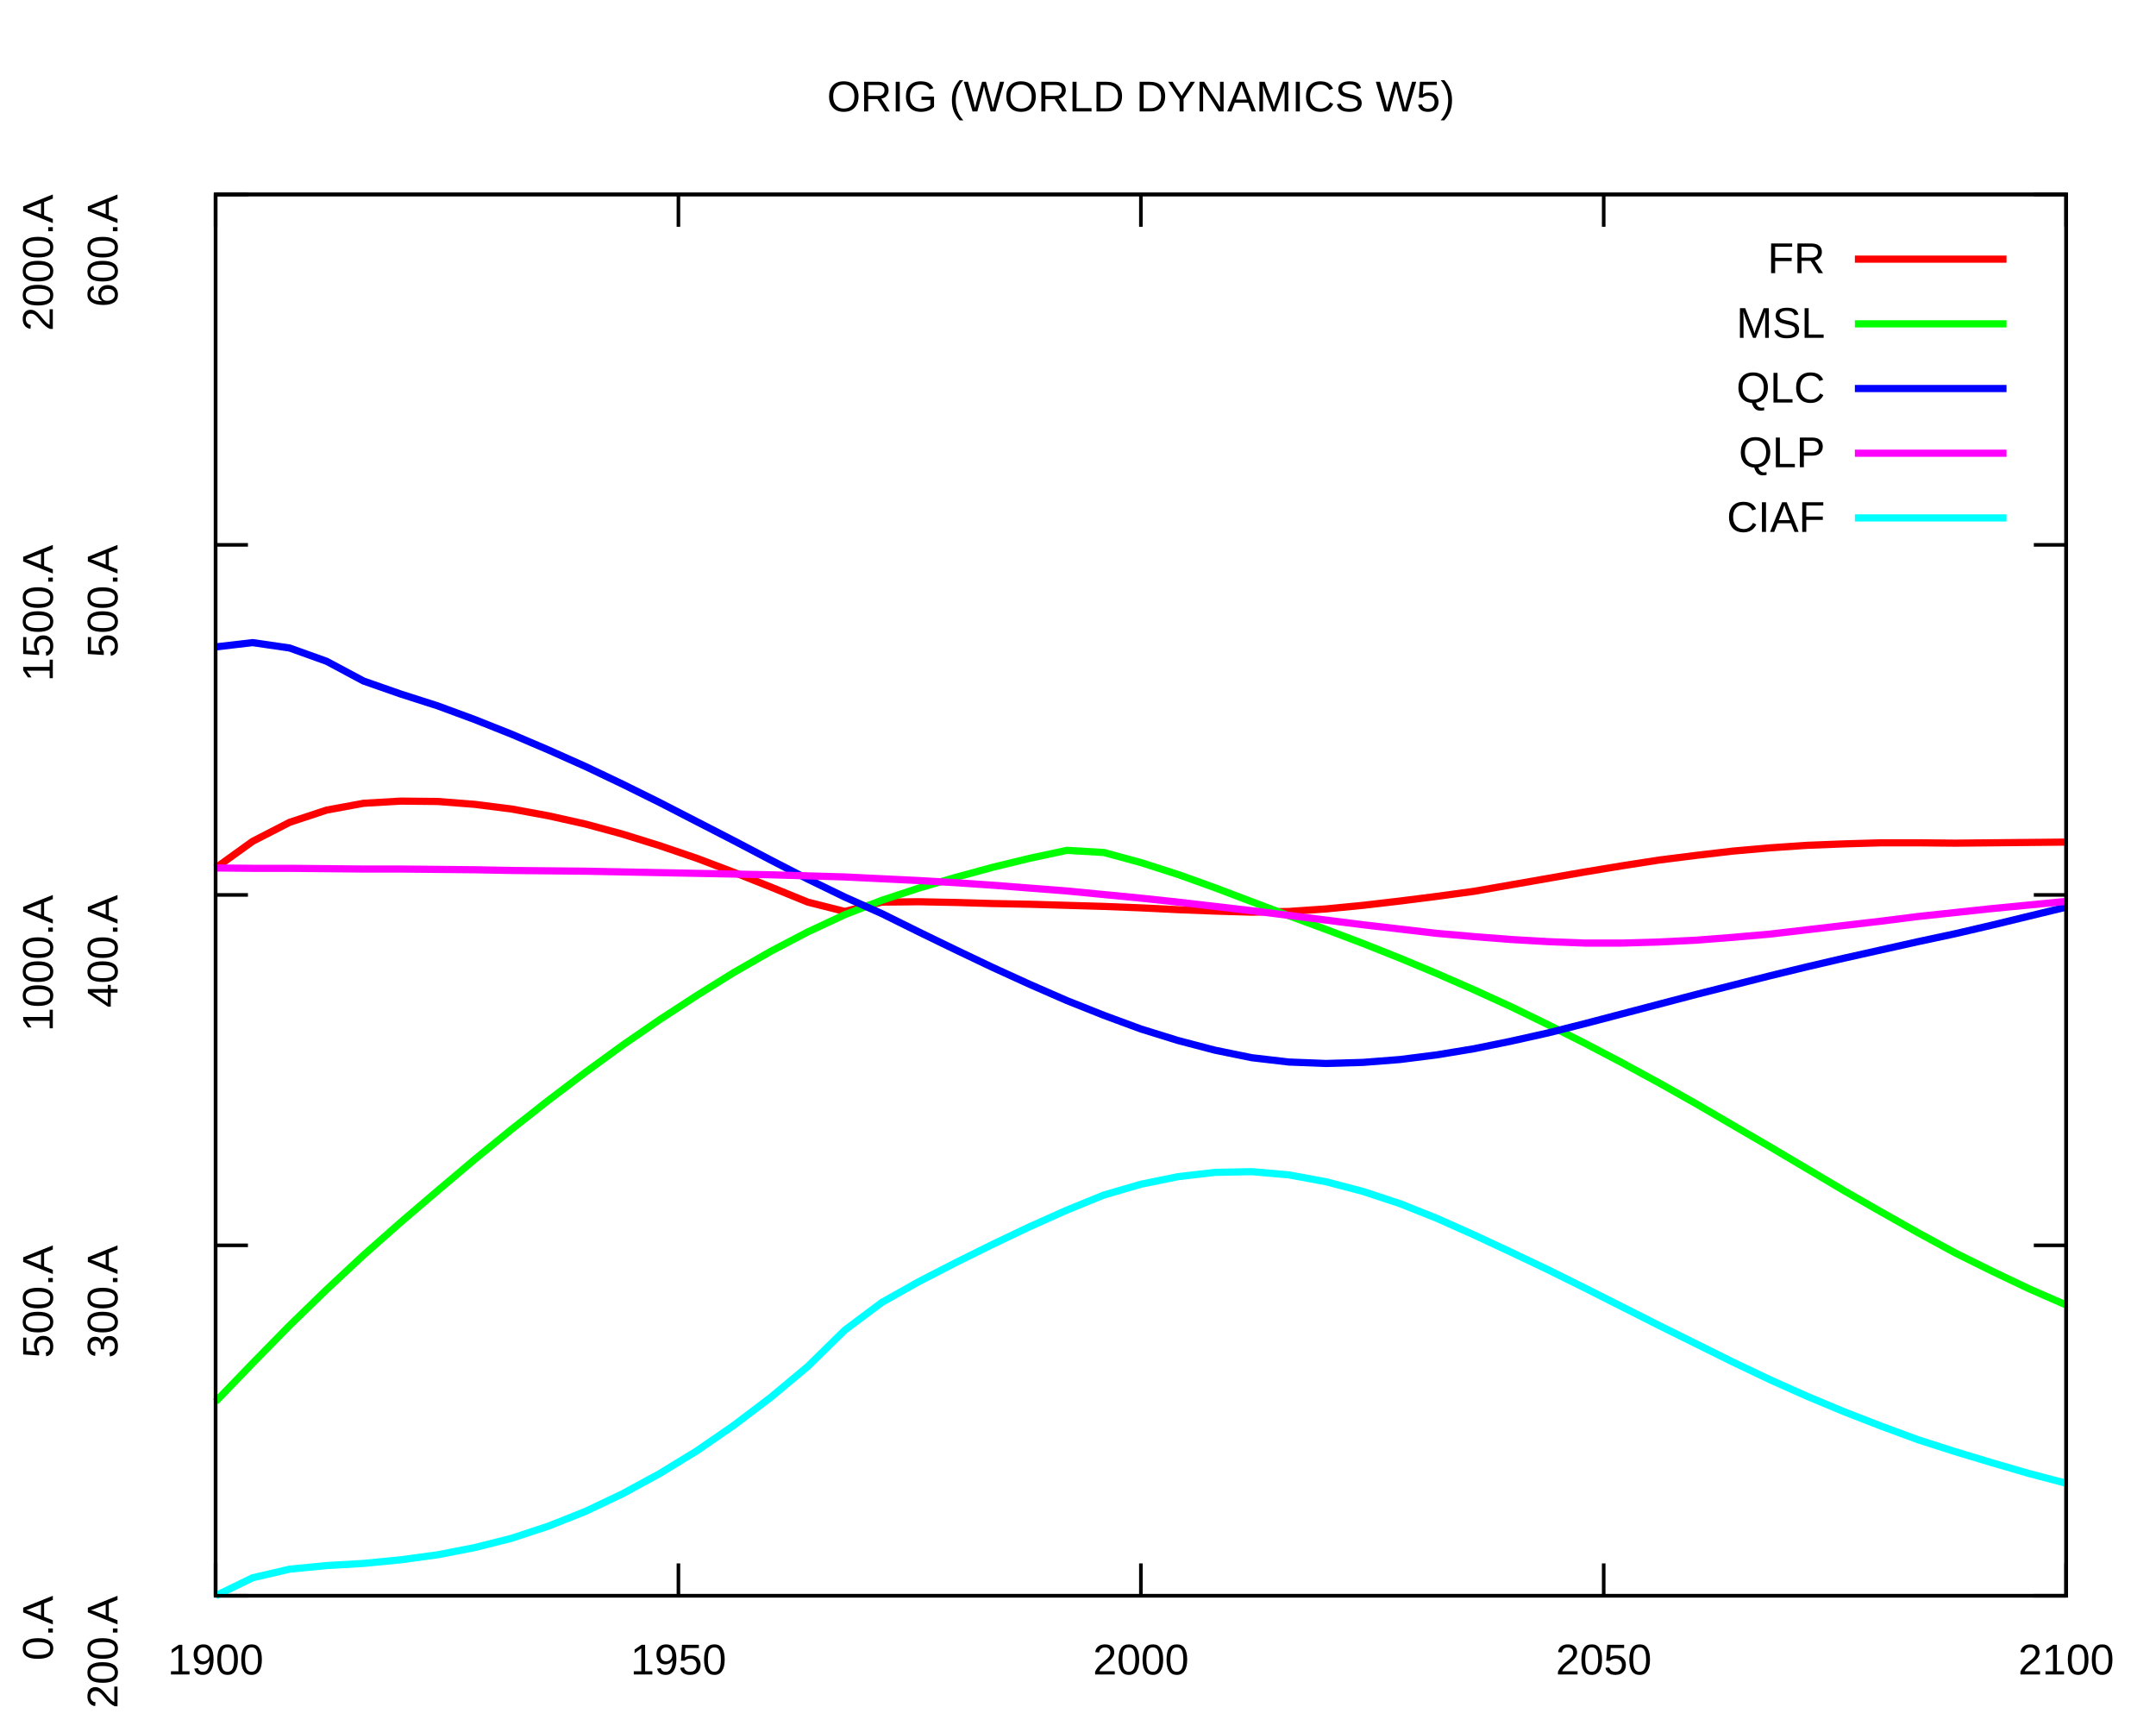
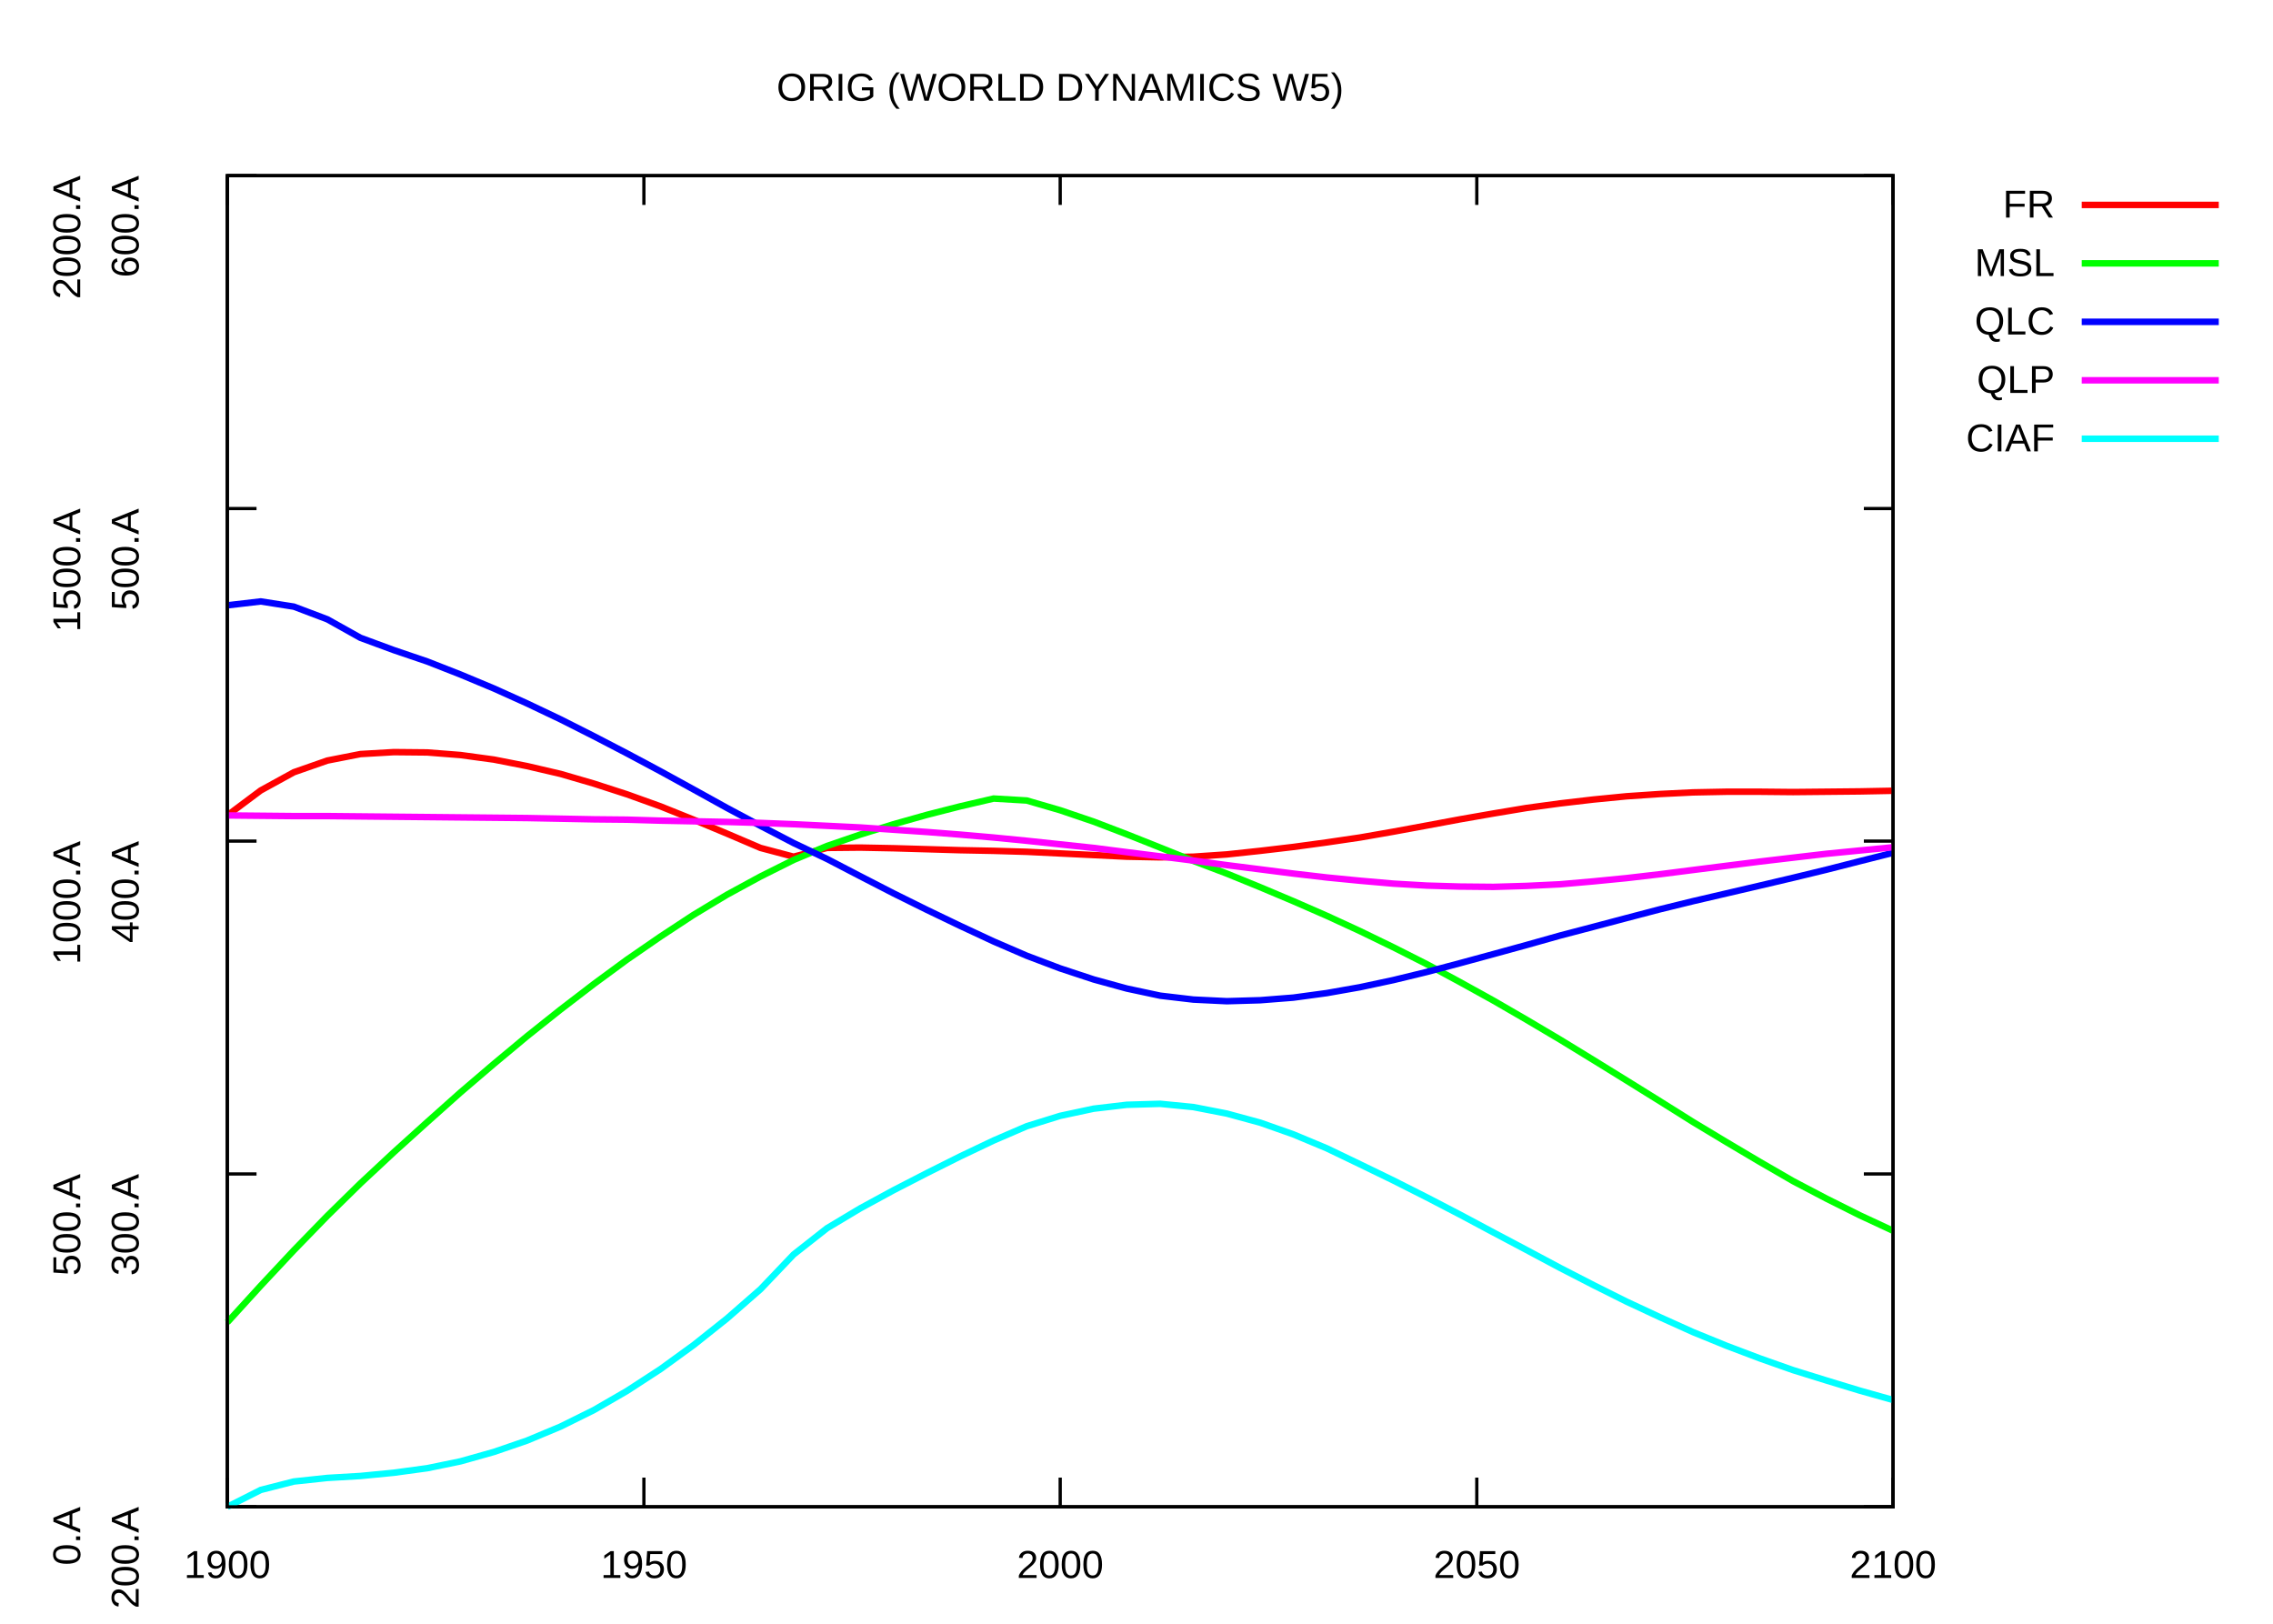
- <svg xmlns="http://www.w3.org/2000/svg" xmlns:xlink="http://www.w3.org/1999/xlink" width="600" height="480" viewBox="0 0 600 480">
+ <svg xmlns="http://www.w3.org/2000/svg" xmlns:xlink="http://www.w3.org/1999/xlink" width="700" height="500" viewBox="0 0 700 500">
  <g id="gnuplot_canvas">
-     <rect x="0" y="0" width="600" height="480" fill="none" />
+     <rect x="0" y="0" width="700" height="500" fill="none" />
    <defs>
      <circle id="gpDot" r="0.5" stroke-width="0.5" stroke="currentColor" />
      <path id="gpPt0" stroke-width="0.222" stroke="currentColor" d="M-1,0 h2 M0,-1 v2" />
      <path id="gpPt1" stroke-width="0.222" stroke="currentColor" d="M-1,-1 L1,1 M1,-1 L-1,1" />
      <path id="gpPt2" stroke-width="0.222" stroke="currentColor" d="M-1,0 L1,0 M0,-1 L0,1 M-1,-1 L1,1 M-1,1 L1,-1" />
      <rect id="gpPt3" stroke-width="0.222" stroke="currentColor" x="-1" y="-1" width="2" height="2" />
      <rect id="gpPt4" stroke-width="0.222" stroke="currentColor" fill="currentColor" x="-1" y="-1" width="2" height="2" />
      <circle id="gpPt5" stroke-width="0.222" stroke="currentColor" cx="0" cy="0" r="1" />
      <use xlink:href="#gpPt5" id="gpPt6" fill="currentColor" stroke="none" />
      <path id="gpPt7" stroke-width="0.222" stroke="currentColor" d="M0,-1.33 L-1.33,0.67 L1.33,0.67 z" />
      <use xlink:href="#gpPt7" id="gpPt8" fill="currentColor" stroke="none" />
      <use xlink:href="#gpPt7" id="gpPt9" stroke="currentColor" transform="rotate(180)" />
      <use xlink:href="#gpPt9" id="gpPt10" fill="currentColor" stroke="none" />
      <use xlink:href="#gpPt3" id="gpPt11" stroke="currentColor" transform="rotate(45)" />
      <use xlink:href="#gpPt11" id="gpPt12" fill="currentColor" stroke="none" />
      <path id="gpPt13" stroke-width="0.222" stroke="currentColor" d="M0,1.330 L1.265,0.411 L0.782,-1.067 L-0.782,-1.076 L-1.265,0.411 z" />
      <use xlink:href="#gpPt13" id="gpPt14" fill="currentColor" stroke="none" />
      <filter id="textbox" filterUnits="objectBoundingBox" x="0" y="0" height="1" width="1">
        <feFlood flood-color="white" flood-opacity="1" result="bgnd" />
        <feComposite in="SourceGraphic" in2="bgnd" operator="atop" />
      </filter>
      <filter id="greybox" filterUnits="objectBoundingBox" x="0" y="0" height="1" width="1">
        <feFlood flood-color="lightgrey" flood-opacity="1" result="grey" />
        <feComposite in="SourceGraphic" in2="grey" operator="atop" />
      </filter>
    </defs>
    <g fill="none" color="white" stroke="black" stroke-width="1.00" stroke-linecap="butt" stroke-linejoin="miter">
</g>
    <g fill="none" color="black" stroke="currentColor" stroke-width="1.00" stroke-linecap="butt" stroke-linejoin="miter">
-       <path stroke="black" d="M60.0,444.0 L69.0,444.0 M575.0,444.0 L566.0,444.0  " />
-       <g transform="translate(14.7,444.0) rotate(-90)" stroke="none" fill="black" font-family="Arial" font-size="12.00" text-anchor="end">
+       <path stroke="black" d="M70.0,464.0 L79.0,464.0 M583.0,464.0 L574.0,464.0  " />
+       <g transform="translate(24.7,464.0) rotate(-90)" stroke="none" fill="black" font-family="Arial" font-size="12.00" text-anchor="end">
        <text>
          <tspan font-family="Arial">0.A</tspan>
        </text>
      </g>
-       <g transform="translate(32.7,444.0) rotate(-90)" stroke="none" fill="black" font-family="Arial" font-size="12.00" text-anchor="end">
+       <g transform="translate(42.7,464.0) rotate(-90)" stroke="none" fill="black" font-family="Arial" font-size="12.00" text-anchor="end">
        <text>
          <tspan font-family="Arial">200.A</tspan>
        </text>
      </g>
    </g>
    <g fill="none" color="black" stroke="currentColor" stroke-width="1.00" stroke-linecap="butt" stroke-linejoin="miter">
-       <path stroke="black" d="M60.0,346.5 L69.0,346.5 M575.0,346.5 L566.0,346.5  " />
-       <g transform="translate(14.7,346.5) rotate(-90)" stroke="none" fill="black" font-family="Arial" font-size="12.00" text-anchor="end">
+       <path stroke="black" d="M70.0,361.5 L79.0,361.5 M583.0,361.5 L574.0,361.5  " />
+       <g transform="translate(24.7,361.5) rotate(-90)" stroke="none" fill="black" font-family="Arial" font-size="12.00" text-anchor="end">
        <text>
          <tspan font-family="Arial">500.A</tspan>
        </text>
      </g>
-       <g transform="translate(32.7,346.5) rotate(-90)" stroke="none" fill="black" font-family="Arial" font-size="12.00" text-anchor="end">
+       <g transform="translate(42.7,361.5) rotate(-90)" stroke="none" fill="black" font-family="Arial" font-size="12.00" text-anchor="end">
        <text>
          <tspan font-family="Arial">300.A</tspan>
        </text>
      </g>
    </g>
    <g fill="none" color="black" stroke="currentColor" stroke-width="1.00" stroke-linecap="butt" stroke-linejoin="miter">
-       <path stroke="black" d="M60.0,249.0 L69.0,249.0 M575.0,249.0 L566.0,249.0  " />
-       <g transform="translate(14.7,249.0) rotate(-90)" stroke="none" fill="black" font-family="Arial" font-size="12.00" text-anchor="end">
+       <path stroke="black" d="M70.0,259.0 L79.0,259.0 M583.0,259.0 L574.0,259.0  " />
+       <g transform="translate(24.7,259.0) rotate(-90)" stroke="none" fill="black" font-family="Arial" font-size="12.00" text-anchor="end">
        <text>
          <tspan font-family="Arial">1000.A</tspan>
        </text>
      </g>
-       <g transform="translate(32.7,249.0) rotate(-90)" stroke="none" fill="black" font-family="Arial" font-size="12.00" text-anchor="end">
+       <g transform="translate(42.7,259.0) rotate(-90)" stroke="none" fill="black" font-family="Arial" font-size="12.00" text-anchor="end">
        <text>
          <tspan font-family="Arial">400.A</tspan>
        </text>
      </g>
    </g>
    <g fill="none" color="black" stroke="currentColor" stroke-width="1.00" stroke-linecap="butt" stroke-linejoin="miter">
-       <path stroke="black" d="M60.0,151.6 L69.0,151.6 M575.0,151.6 L566.0,151.6  " />
-       <g transform="translate(14.7,151.6) rotate(-90)" stroke="none" fill="black" font-family="Arial" font-size="12.00" text-anchor="end">
+       <path stroke="black" d="M70.0,156.6 L79.0,156.6 M583.0,156.6 L574.0,156.6  " />
+       <g transform="translate(24.7,156.6) rotate(-90)" stroke="none" fill="black" font-family="Arial" font-size="12.00" text-anchor="end">
        <text>
          <tspan font-family="Arial">1500.A</tspan>
        </text>
      </g>
-       <g transform="translate(32.7,151.6) rotate(-90)" stroke="none" fill="black" font-family="Arial" font-size="12.00" text-anchor="end">
+       <g transform="translate(42.7,156.6) rotate(-90)" stroke="none" fill="black" font-family="Arial" font-size="12.00" text-anchor="end">
        <text>
          <tspan font-family="Arial">500.A</tspan>
        </text>
      </g>
    </g>
    <g fill="none" color="black" stroke="currentColor" stroke-width="1.00" stroke-linecap="butt" stroke-linejoin="miter">
-       <path stroke="black" d="M60.0,54.1 L69.0,54.1 M575.0,54.1 L566.0,54.1  " />
-       <g transform="translate(14.7,54.1) rotate(-90)" stroke="none" fill="black" font-family="Arial" font-size="12.00" text-anchor="end">
+       <path stroke="black" d="M70.0,54.1 L79.0,54.1 M583.0,54.1 L574.0,54.1  " />
+       <g transform="translate(24.7,54.1) rotate(-90)" stroke="none" fill="black" font-family="Arial" font-size="12.00" text-anchor="end">
        <text>
          <tspan font-family="Arial">2000.A</tspan>
        </text>
      </g>
-       <g transform="translate(32.7,54.1) rotate(-90)" stroke="none" fill="black" font-family="Arial" font-size="12.00" text-anchor="end">
+       <g transform="translate(42.7,54.1) rotate(-90)" stroke="none" fill="black" font-family="Arial" font-size="12.00" text-anchor="end">
        <text>
          <tspan font-family="Arial">600.A</tspan>
        </text>
      </g>
    </g>
    <g fill="none" color="black" stroke="currentColor" stroke-width="1.00" stroke-linecap="butt" stroke-linejoin="miter">
-       <path stroke="black" d="M60.0,444.0 L60.0,435.0 M60.0,54.1 L60.0,63.1  " />
-       <g transform="translate(60.0,465.9)" stroke="none" fill="black" font-family="Arial" font-size="12.00" text-anchor="middle">
+       <path stroke="black" d="M70.0,464.0 L70.0,455.0 M70.0,54.1 L70.0,63.1  " />
+       <g transform="translate(70.0,485.9)" stroke="none" fill="black" font-family="Arial" font-size="12.00" text-anchor="middle">
        <text>
          <tspan font-family="Arial"> 1900</tspan>
        </text>
      </g>
    </g>
    <g fill="none" color="black" stroke="currentColor" stroke-width="1.00" stroke-linecap="butt" stroke-linejoin="miter">
-       <path stroke="black" d="M188.8,444.0 L188.8,435.0 M188.8,54.1 L188.8,63.1  " />
-       <g transform="translate(188.8,465.9)" stroke="none" fill="black" font-family="Arial" font-size="12.00" text-anchor="middle">
+       <path stroke="black" d="M198.3,464.0 L198.3,455.0 M198.3,54.1 L198.3,63.1  " />
+       <g transform="translate(198.3,485.9)" stroke="none" fill="black" font-family="Arial" font-size="12.00" text-anchor="middle">
        <text>
          <tspan font-family="Arial"> 1950</tspan>
        </text>
      </g>
    </g>
    <g fill="none" color="black" stroke="currentColor" stroke-width="1.00" stroke-linecap="butt" stroke-linejoin="miter">
-       <path stroke="black" d="M317.5,444.0 L317.5,435.0 M317.5,54.1 L317.5,63.1  " />
-       <g transform="translate(317.5,465.9)" stroke="none" fill="black" font-family="Arial" font-size="12.00" text-anchor="middle">
+       <path stroke="black" d="M326.5,464.0 L326.5,455.0 M326.5,54.1 L326.5,63.1  " />
+       <g transform="translate(326.5,485.9)" stroke="none" fill="black" font-family="Arial" font-size="12.00" text-anchor="middle">
        <text>
          <tspan font-family="Arial"> 2000</tspan>
        </text>
      </g>
    </g>
    <g fill="none" color="black" stroke="currentColor" stroke-width="1.00" stroke-linecap="butt" stroke-linejoin="miter">
-       <path stroke="black" d="M446.3,444.0 L446.3,435.0 M446.3,54.1 L446.3,63.1  " />
-       <g transform="translate(446.3,465.9)" stroke="none" fill="black" font-family="Arial" font-size="12.00" text-anchor="middle">
+       <path stroke="black" d="M454.8,464.0 L454.8,455.0 M454.8,54.1 L454.8,63.1  " />
+       <g transform="translate(454.8,485.9)" stroke="none" fill="black" font-family="Arial" font-size="12.00" text-anchor="middle">
        <text>
          <tspan font-family="Arial"> 2050</tspan>
        </text>
      </g>
    </g>
    <g fill="none" color="black" stroke="currentColor" stroke-width="1.00" stroke-linecap="butt" stroke-linejoin="miter">
-       <path stroke="black" d="M575.0,444.0 L575.0,435.0 M575.0,54.1 L575.0,63.1  " />
-       <g transform="translate(575.0,465.9)" stroke="none" fill="black" font-family="Arial" font-size="12.00" text-anchor="middle">
+       <path stroke="black" d="M583.0,464.0 L583.0,455.0 M583.0,54.1 L583.0,63.1  " />
+       <g transform="translate(583.0,485.9)" stroke="none" fill="black" font-family="Arial" font-size="12.00" text-anchor="middle">
        <text>
          <tspan font-family="Arial"> 2100</tspan>
        </text>
      </g>
    </g>
    <g fill="none" color="black" stroke="currentColor" stroke-width="1.00" stroke-linecap="butt" stroke-linejoin="miter">
</g>
    <g fill="none" color="black" stroke="currentColor" stroke-width="1.00" stroke-linecap="butt" stroke-linejoin="miter">
-       <path stroke="black" d="M60.0,54.1 L60.0,444.0 L575.0,444.0 L575.0,54.1 L60.0,54.1 Z  " />
-     </g>
-     <g fill="none" color="black" stroke="currentColor" stroke-width="1.00" stroke-linecap="butt" stroke-linejoin="miter">
-       <g transform="translate(317.5,31.0)" stroke="none" fill="black" font-family="Arial" font-size="12.00" text-anchor="middle">
+       <path stroke="black" d="M70.0,54.1 L70.0,464.0 L583.0,464.0 L583.0,54.1 L70.0,54.1 Z  " />
+     </g>
+     <g fill="none" color="black" stroke="currentColor" stroke-width="1.00" stroke-linecap="butt" stroke-linejoin="miter">
+       <g transform="translate(326.5,31.0)" stroke="none" fill="black" font-family="Arial" font-size="12.00" text-anchor="middle">
        <text>
          <tspan font-family="Arial">ORIG (WORLD DYNAMICS W5)</tspan>
        </text>
      </g>
    </g>
    <g id="gnuplot_plot_1">
      <g fill="none" color="white" stroke="black" stroke-width="2.00" stroke-linecap="butt" stroke-linejoin="miter">
</g>
      <g fill="none" color="black" stroke="currentColor" stroke-width="2.00" stroke-linecap="butt" stroke-linejoin="miter">
-         <g transform="translate(507.9,76.0)" stroke="none" fill="black" font-family="Arial" font-size="12.00" text-anchor="end">
+         <g transform="translate(632.8,67.0)" stroke="none" fill="black" font-family="Arial" font-size="12.00" text-anchor="end">
          <text>
            <tspan font-family="Arial">FR</tspan>
          </text>
        </g>
      </g>
      <g fill="none" color="black" stroke="currentColor" stroke-width="2.00" stroke-linecap="butt" stroke-linejoin="miter">
-         <path stroke="rgb(255,   0,   0)" d="M516.2,72.1 L558.4,72.1 M60.0,241.5 L70.3,234.1 L80.6,228.8 L90.9,225.4 L101.2,223.5 L111.5,222.9   L121.8,223.0 L132.1,223.8 L142.4,225.1 L152.7,227.0 L163.0,229.3 L173.3,232.1 L183.6,235.3 L193.9,238.8   L204.2,242.7 L214.5,246.8 L224.8,251.0 L235.1,253.6 L245.4,251.0 L255.7,250.9 L266.0,251.1 L276.3,251.4   L286.6,251.6 L296.9,251.9 L307.2,252.2 L317.5,252.6 L327.8,253.1 L338.1,253.5 L348.4,253.8 L358.7,253.6   L369.0,252.9 L379.3,251.9 L389.6,250.7 L399.9,249.4 L410.2,248.0 L420.5,246.2 L430.8,244.4 L441.1,242.6   L451.4,240.9 L461.7,239.3 L472.0,238.0 L482.3,236.8 L492.6,235.9 L502.9,235.2 L513.2,234.8 L523.5,234.5   L533.8,234.5 L544.1,234.6 L554.4,234.5 L564.7,234.4 L575.0,234.3  " />
+         <path stroke="rgb(255,   0,   0)" d="M641.1,63.1 L683.3,63.1 M70.0,251.1 L80.3,243.4 L90.5,237.8 L100.8,234.2 L111.0,232.2 L121.3,231.6   L131.6,231.7 L141.8,232.5 L152.1,233.9 L162.3,235.9 L172.6,238.3 L182.9,241.3 L193.1,244.6 L203.4,248.3   L213.6,252.4 L223.9,256.7 L234.2,261.1 L244.4,263.8 L254.7,261.1 L264.9,261.0 L275.2,261.2 L285.5,261.5   L295.7,261.8 L306.0,262.0 L316.2,262.3 L326.5,262.8 L336.8,263.3 L347.0,263.8 L357.3,264.0 L367.5,263.8   L377.8,263.1 L388.1,262.0 L398.3,260.8 L408.6,259.4 L418.8,257.9 L429.1,256.1 L439.4,254.2 L449.6,252.3   L459.9,250.5 L470.1,248.8 L480.4,247.4 L490.7,246.2 L500.9,245.2 L511.2,244.5 L521.4,244.0 L531.7,243.8   L542.0,243.8 L552.2,243.9 L562.5,243.8 L572.7,243.7 L583.0,243.5  " />
      </g>
    </g>
    <g id="gnuplot_plot_2">
      <g fill="none" color="black" stroke="currentColor" stroke-width="2.00" stroke-linecap="butt" stroke-linejoin="miter">
-         <g transform="translate(507.9,94.0)" stroke="none" fill="black" font-family="Arial" font-size="12.00" text-anchor="end">
+         <g transform="translate(632.8,85.0)" stroke="none" fill="black" font-family="Arial" font-size="12.00" text-anchor="end">
          <text>
            <tspan font-family="Arial">MSL</tspan>
          </text>
        </g>
      </g>
      <g fill="none" color="black" stroke="currentColor" stroke-width="2.00" stroke-linecap="butt" stroke-linejoin="miter">
-         <path stroke="rgb(  0, 255,   0)" d="M516.2,90.1 L558.4,90.1 M60.0,390.0 L70.3,379.3 L80.6,368.8 L90.9,358.8 L101.2,349.2 L111.5,340.1   L121.8,331.3 L132.1,322.6 L142.4,314.2 L152.7,306.1 L163.0,298.3 L173.3,290.8 L183.6,283.7 L193.9,277.0   L204.2,270.6 L214.5,264.7 L224.8,259.3 L235.1,254.5 L245.4,250.5 L255.7,247.1 L266.0,244.1 L276.3,241.3   L286.6,238.8 L296.9,236.6 L307.2,237.2 L317.5,240.0 L327.8,243.3 L338.1,247.0 L348.4,250.9 L358.7,254.8   L369.0,258.6 L379.3,262.5 L389.6,266.6 L399.9,270.9 L410.2,275.4 L420.5,280.1 L430.8,285.1 L441.1,290.3   L451.4,295.7 L461.7,301.3 L472.0,307.1 L482.3,313.1 L492.6,319.1 L502.9,325.2 L513.2,331.3 L523.5,337.2   L533.8,343.0 L544.1,348.6 L554.4,353.7 L564.7,358.6 L575.0,363.1  " />
+         <path stroke="rgb(  0, 255,   0)" d="M641.1,81.1 L683.3,81.1 M70.0,407.2 L80.3,395.9 L90.5,385.0 L100.8,374.4 L111.0,364.4 L121.3,354.8   L131.6,345.5 L141.8,336.4 L152.1,327.6 L162.3,319.1 L172.6,310.9 L182.9,303.0 L193.1,295.5 L203.4,288.4   L213.6,281.7 L223.9,275.5 L234.2,269.9 L244.4,264.8 L254.7,260.5 L264.9,257.0 L275.2,253.8 L285.5,250.9   L295.7,248.3 L306.0,245.9 L316.2,246.5 L326.5,249.5 L336.8,253.0 L347.0,256.9 L357.3,261.0 L367.5,265.1   L377.8,269.0 L388.1,273.2 L398.3,277.5 L408.6,282.0 L418.8,286.7 L429.1,291.7 L439.4,296.9 L449.6,302.4   L459.9,308.1 L470.1,314.0 L480.4,320.1 L490.7,326.4 L500.9,332.7 L511.2,339.1 L521.4,345.5 L531.7,351.7   L542.0,357.8 L552.2,363.7 L562.5,369.1 L572.7,374.2 L583.0,379.0  " />
      </g>
    </g>
    <g id="gnuplot_plot_3">
      <g fill="none" color="black" stroke="currentColor" stroke-width="2.00" stroke-linecap="butt" stroke-linejoin="miter">
-         <g transform="translate(507.9,112.0)" stroke="none" fill="black" font-family="Arial" font-size="12.00" text-anchor="end">
+         <g transform="translate(632.8,103.0)" stroke="none" fill="black" font-family="Arial" font-size="12.00" text-anchor="end">
          <text>
            <tspan font-family="Arial">QLC</tspan>
          </text>
        </g>
      </g>
      <g fill="none" color="black" stroke="currentColor" stroke-width="2.00" stroke-linecap="butt" stroke-linejoin="miter">
-         <path stroke="rgb(  0,   0, 255)" d="M516.2,108.1 L558.4,108.1 M60.0,180.0 L70.3,178.8 L80.6,180.3 L90.9,184.0 L101.2,189.5 L111.5,193.1   L121.8,196.4 L132.1,200.2 L142.4,204.3 L152.7,208.7 L163.0,213.3 L173.3,218.2 L183.6,223.3 L193.9,228.6   L204.2,233.9 L214.5,239.3 L224.8,244.6 L235.1,249.6 L245.4,254.2 L255.7,259.3 L266.0,264.3 L276.3,269.2   L286.6,273.9 L296.9,278.4 L307.2,282.5 L317.5,286.3 L327.8,289.5 L338.1,292.2 L348.4,294.3 L358.7,295.5   L369.0,295.9 L379.3,295.6 L389.6,294.8 L399.9,293.5 L410.2,291.8 L420.5,289.7 L430.8,287.4 L441.1,284.8   L451.4,282.1 L461.7,279.4 L472.0,276.7 L482.3,274.1 L492.6,271.5 L502.9,269.0 L513.2,266.6 L523.5,264.3   L533.8,262.0 L544.1,259.8 L554.4,257.4 L564.7,254.9 L575.0,252.4  " />
+         <path stroke="rgb(  0,   0, 255)" d="M641.1,99.1 L683.3,99.1 M70.0,186.4 L80.3,185.2 L90.5,186.8 L100.8,190.7 L111.0,196.4 L121.3,200.2   L131.6,203.7 L141.8,207.7 L152.1,212.0 L162.3,216.6 L172.6,221.5 L182.9,226.7 L193.1,232.0 L203.4,237.5   L213.6,243.1 L223.9,248.8 L234.2,254.3 L244.4,259.6 L254.7,264.5 L264.9,269.8 L275.2,275.1 L285.5,280.2   L295.7,285.1 L306.0,289.9 L316.2,294.3 L326.5,298.2 L336.8,301.6 L347.0,304.4 L357.3,306.6 L367.5,307.8   L377.8,308.3 L388.1,308.0 L398.3,307.2 L408.6,305.8 L418.8,304.0 L429.1,301.8 L439.4,299.3 L449.6,296.6   L459.9,293.8 L470.1,291.0 L480.4,288.1 L490.7,285.4 L500.9,282.7 L511.2,280.0 L521.4,277.5 L531.7,275.1   L542.0,272.7 L552.2,270.3 L562.5,267.8 L572.7,265.2 L583.0,262.6  " />
      </g>
    </g>
    <g id="gnuplot_plot_4">
      <g fill="none" color="black" stroke="currentColor" stroke-width="2.00" stroke-linecap="butt" stroke-linejoin="miter">
-         <g transform="translate(507.9,130.0)" stroke="none" fill="black" font-family="Arial" font-size="12.00" text-anchor="end">
+         <g transform="translate(632.8,121.0)" stroke="none" fill="black" font-family="Arial" font-size="12.00" text-anchor="end">
          <text>
            <tspan font-family="Arial">QLP</tspan>
          </text>
        </g>
      </g>
      <g fill="none" color="black" stroke="currentColor" stroke-width="2.00" stroke-linecap="butt" stroke-linejoin="miter">
-         <path stroke="rgb(255,   0, 255)" d="M516.2,126.1 L558.4,126.1 M60.0,241.5 L70.3,241.6 L80.6,241.6 L90.9,241.7 L101.2,241.8 L111.5,241.8   L121.8,241.9 L132.1,242.0 L142.4,242.2 L152.7,242.3 L163.0,242.4 L173.3,242.6 L183.6,242.8 L193.9,243.0   L204.2,243.2 L214.5,243.4 L224.8,243.7 L235.1,244.0 L245.4,244.5 L255.7,245.0 L266.0,245.6 L276.3,246.3   L286.6,247.1 L296.9,247.9 L307.2,248.9 L317.5,249.9 L327.8,251.0 L338.1,252.2 L348.4,253.4 L358.7,254.7   L369.0,256.0 L379.3,257.3 L389.6,258.5 L399.9,259.7 L410.2,260.6 L420.5,261.4 L430.8,262.0 L441.1,262.4   L451.4,262.4 L461.7,262.1 L472.0,261.6 L482.3,260.8 L492.6,259.9 L502.9,258.7 L513.2,257.5 L523.5,256.3   L533.8,255.0 L544.1,253.9 L554.4,252.8 L564.7,251.8 L575.0,250.8  " />
+         <path stroke="rgb(255,   0, 255)" d="M641.1,117.1 L683.3,117.1 M70.0,251.1 L80.3,251.2 L90.5,251.3 L100.8,251.3 L111.0,251.4 L121.3,251.5   L131.6,251.6 L141.8,251.7 L152.1,251.8 L162.3,251.9 L172.6,252.1 L182.9,252.3 L193.1,252.4 L203.4,252.7   L213.6,252.9 L223.9,253.1 L234.2,253.4 L244.4,253.8 L254.7,254.3 L264.9,254.8 L275.2,255.5 L285.5,256.2   L295.7,257.0 L306.0,257.9 L316.2,258.9 L326.5,260.0 L336.8,261.1 L347.0,262.4 L357.3,263.7 L367.5,265.0   L377.8,266.4 L388.1,267.7 L398.3,269.0 L408.6,270.2 L418.8,271.2 L429.1,272.1 L439.4,272.7 L449.6,273.0   L459.9,273.1 L470.1,272.8 L480.4,272.3 L490.7,271.4 L500.9,270.4 L511.2,269.2 L521.4,267.9 L531.7,266.6   L542.0,265.3 L552.2,264.1 L562.5,262.9 L572.7,261.9 L583.0,260.9  " />
      </g>
    </g>
    <g id="gnuplot_plot_5">
      <g fill="none" color="black" stroke="currentColor" stroke-width="2.00" stroke-linecap="butt" stroke-linejoin="miter">
-         <g transform="translate(507.9,148.0)" stroke="none" fill="black" font-family="Arial" font-size="12.00" text-anchor="end">
+         <g transform="translate(632.8,139.0)" stroke="none" fill="black" font-family="Arial" font-size="12.00" text-anchor="end">
          <text>
            <tspan font-family="Arial">CIAF</tspan>
          </text>
        </g>
      </g>
      <g fill="none" color="black" stroke="currentColor" stroke-width="2.00" stroke-linecap="butt" stroke-linejoin="miter">
-         <path stroke="rgb(  0, 255, 255)" d="M516.2,144.1 L558.4,144.1 M60.0,444.0 L70.3,439.0 L80.6,436.6 L90.9,435.6 L101.2,435.0 L111.5,434.0   L121.8,432.6 L132.1,430.6 L142.4,428.0 L152.7,424.6 L163.0,420.5 L173.3,415.6 L183.6,410.0 L193.9,403.7   L204.2,396.6 L214.5,388.8 L224.8,380.2 L235.1,370.1 L245.4,362.4 L255.7,356.6 L266.0,351.3 L276.3,346.2   L286.6,341.3 L296.9,336.7 L307.2,332.5 L317.5,329.5 L327.8,327.4 L338.1,326.2 L348.4,326.0 L358.7,326.9   L369.0,328.8 L379.3,331.5 L389.6,334.9 L399.9,339.0 L410.2,343.6 L420.5,348.4 L430.8,353.3 L441.1,358.4   L451.4,363.6 L461.7,368.8 L472.0,373.9 L482.3,379.0 L492.6,383.9 L502.9,388.5 L513.2,392.8 L523.5,396.8   L533.8,400.6 L544.1,403.9 L554.4,407.0 L564.7,410.0 L575.0,412.7  " />
+         <path stroke="rgb(  0, 255, 255)" d="M641.1,135.1 L683.3,135.1 M70.0,464.0 L80.3,458.8 L90.5,456.2 L100.8,455.1 L111.0,454.5 L121.3,453.5   L131.6,452.1 L141.8,450.0 L152.1,447.1 L162.3,443.6 L172.6,439.3 L182.9,434.2 L193.1,428.3 L203.4,421.6   L213.6,414.2 L223.9,406.0 L234.2,397.0 L244.4,386.3 L254.7,378.2 L264.9,372.1 L275.2,366.5 L285.5,361.2   L295.7,356.1 L306.0,351.2 L316.2,346.8 L326.5,343.6 L336.8,341.4 L347.0,340.2 L357.3,339.9 L367.5,340.9   L377.8,342.9 L388.1,345.7 L398.3,349.3 L408.6,353.6 L418.8,358.5 L429.1,363.5 L439.4,368.7 L449.6,374.0   L459.9,379.5 L470.1,384.9 L480.4,390.4 L490.7,395.7 L500.9,400.8 L511.2,405.6 L521.4,410.2 L531.7,414.4   L542.0,418.3 L552.2,421.9 L562.5,425.1 L572.7,428.2 L583.0,431.1  " />
      </g>
    </g>
    <g fill="none" color="black" stroke="currentColor" stroke-width="2.00" stroke-linecap="butt" stroke-linejoin="miter">
</g>
    <g fill="none" color="black" stroke="black" stroke-width="1.00" stroke-linecap="butt" stroke-linejoin="miter">
</g>
    <g fill="none" color="black" stroke="currentColor" stroke-width="1.00" stroke-linecap="butt" stroke-linejoin="miter">
-       <path stroke="black" d="M60.0,54.1 L60.0,444.0 L575.0,444.0 L575.0,54.1 L60.0,54.1 Z  " />
+       <path stroke="black" d="M70.0,54.1 L70.0,464.0 L583.0,464.0 L583.0,54.1 L70.0,54.1 Z  " />
    </g>
    <g fill="none" color="black" stroke="currentColor" stroke-width="1.00" stroke-linecap="butt" stroke-linejoin="miter">
</g>
  </g>
</svg>
